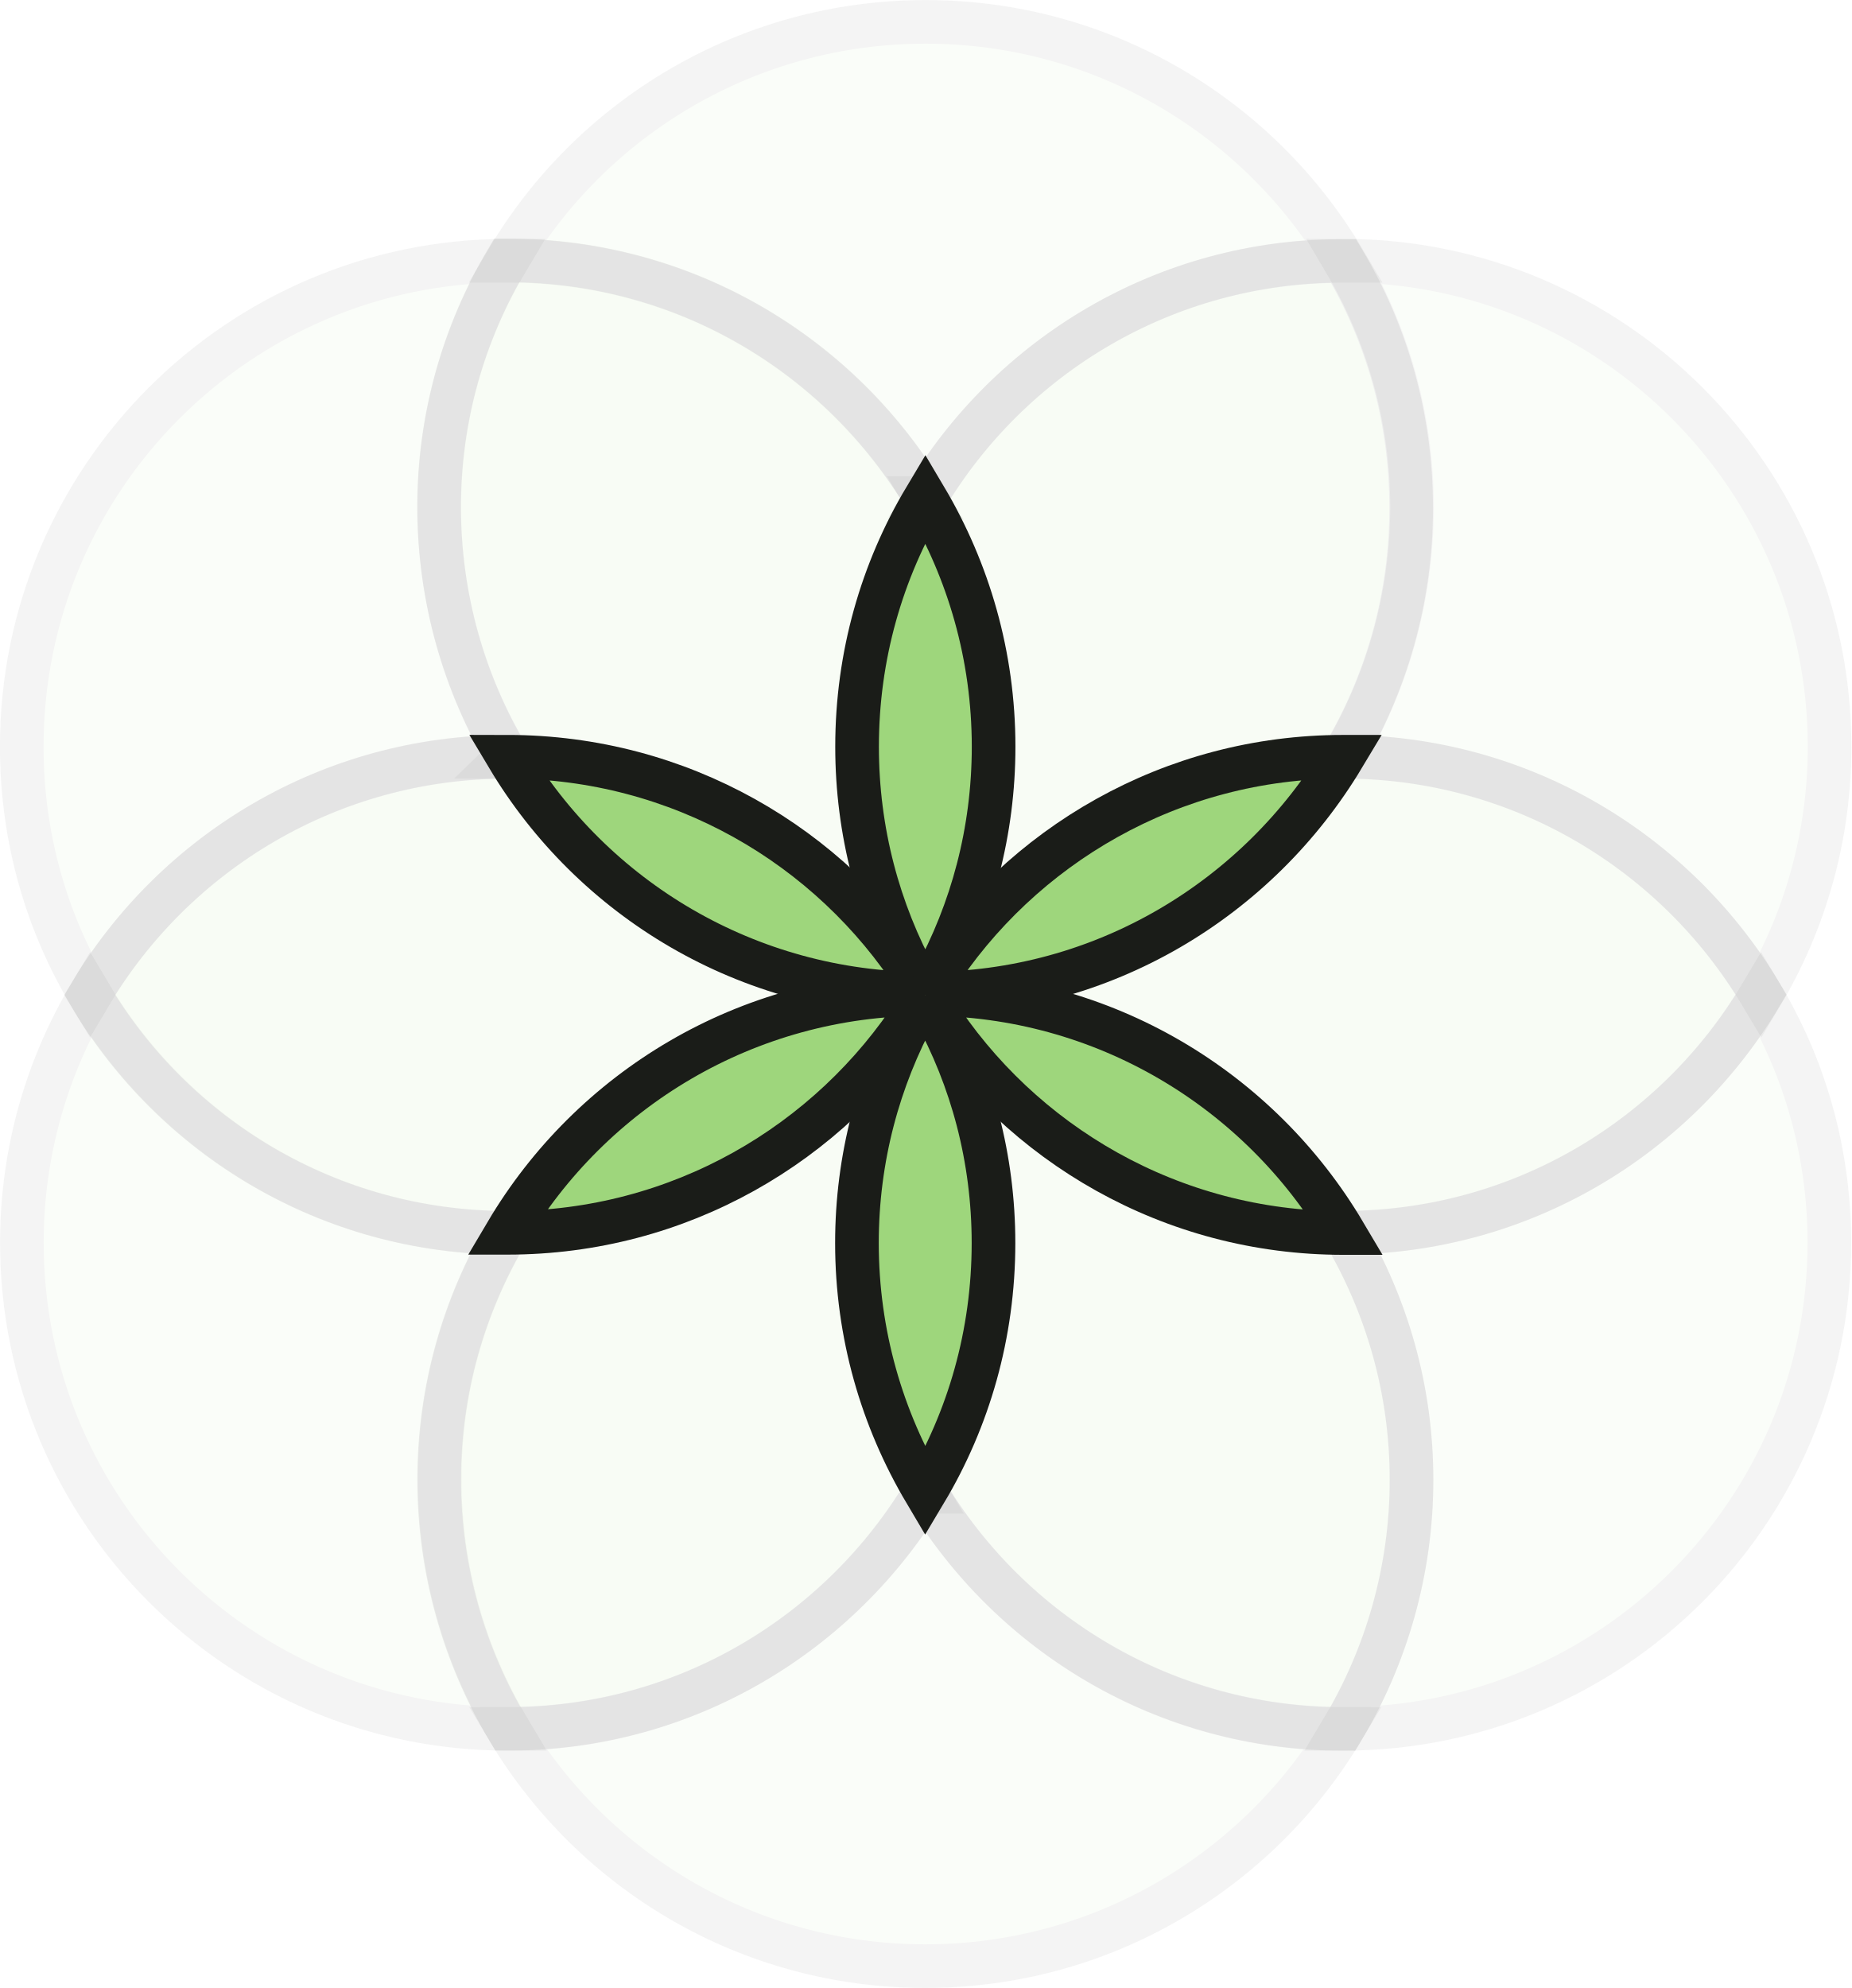
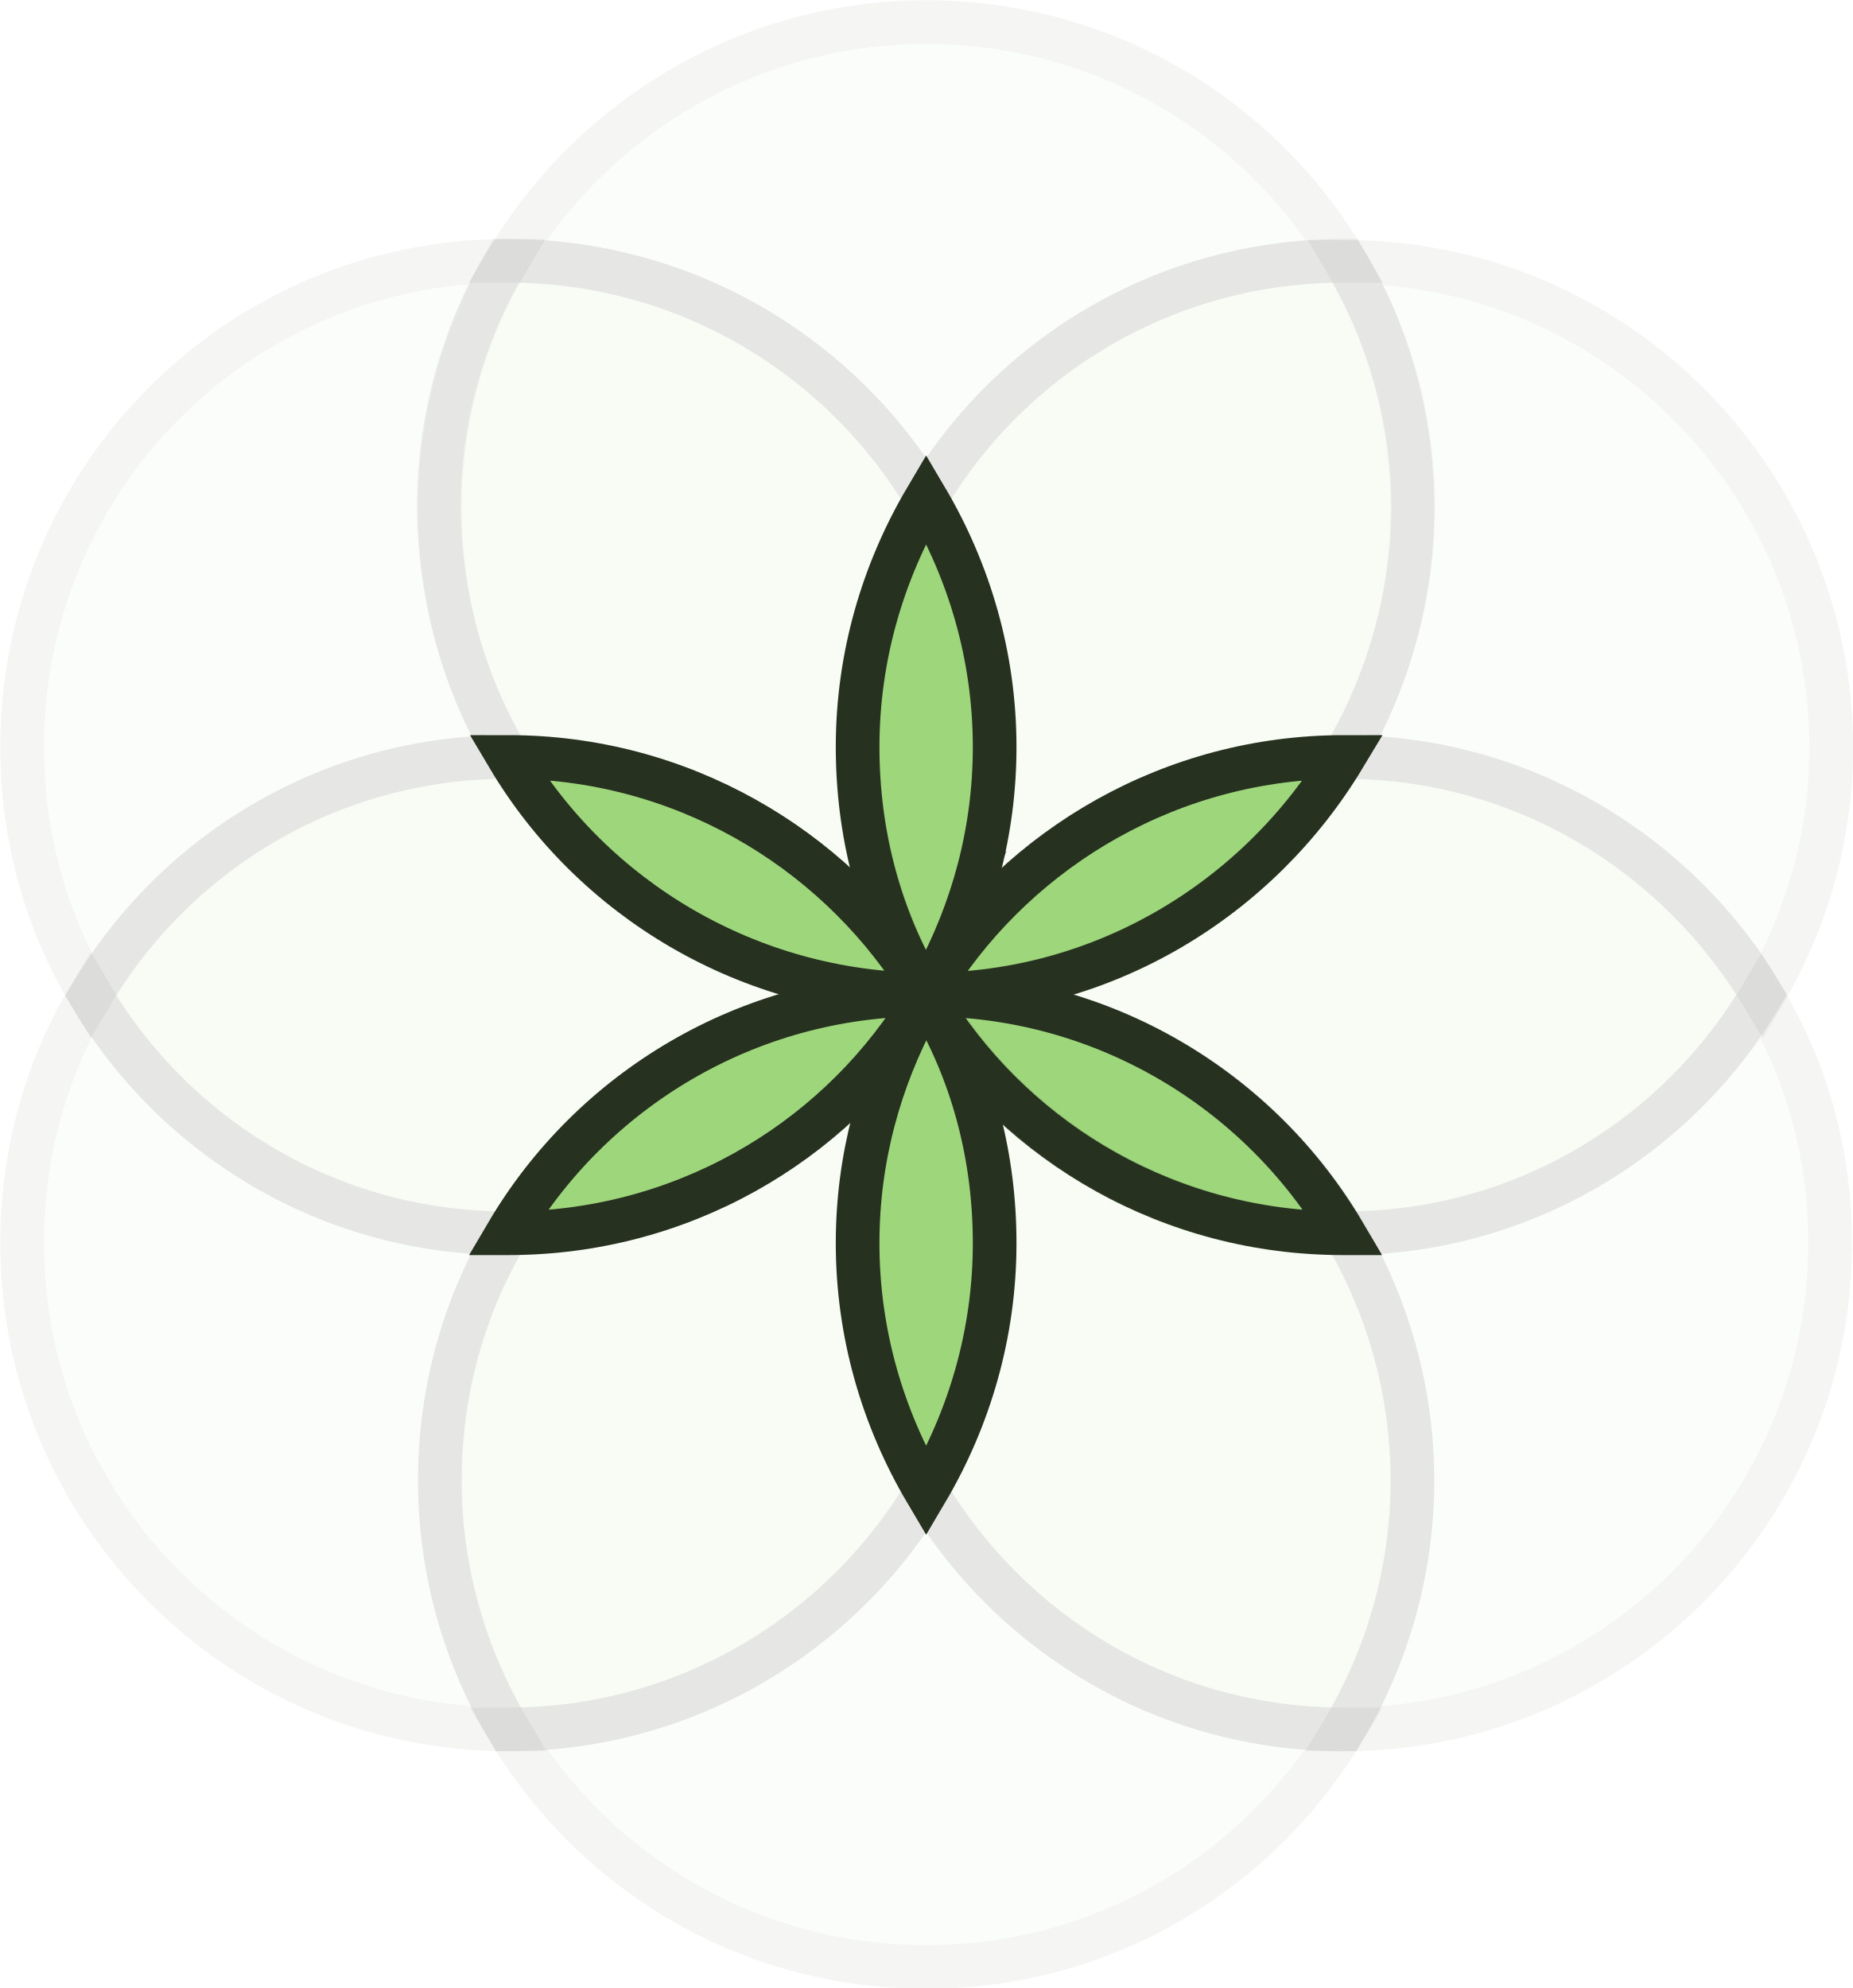
- <svg xmlns="http://www.w3.org/2000/svg" id="Layer_1" data-name="Layer 1" viewBox="0 0 167.58 179.95">
-   <defs>
-     <style>
-       .cls-1 {
-         opacity: .5;
-       }
- 
-       .cls-1, .cls-2 {
-         isolation: isolate;
-       }
- 
-       .cls-1, .cls-2, .cls-3 {
-         fill: #9ed67c;
-         stroke: #1a1c18;
-         stroke-miterlimit: 10;
-         stroke-width: 3.95px;
-       }
- 
-       .cls-2 {
-         opacity: .05;
-       }
- 
-       .cls-4 {
-         opacity: .15;
-       }
-     </style>
-   </defs>
-   <g id="Alternative_8" data-name="Alternative 8">
+ <svg xmlns="http://www.w3.org/2000/svg" version="1.1" id="Layer_1" x="0px" y="0px" viewBox="0 0 167.6 179.9" style="enable-background:new 0 0 167.6 179.9;" xml:space="preserve">
+   <style type="text/css">
+ 	.st0{opacity:5.000000e-02;fill:#9ED67C;stroke:#26311F;stroke-width:3.95;stroke-miterlimit:10;enable-background:new    ;}
+ 	.st1{fill:#9ED67C;stroke:#26311F;stroke-width:3.95;stroke-miterlimit:10;}
+ 	.st2{opacity:0.15;}
+ 	.st3{opacity:0.5;fill:#9ED67C;stroke:#26311F;stroke-width:3.95;stroke-miterlimit:10;enable-background:new    ;}
+ </style>
+   <g id="Alternative_8">
    <g>
-       <path class="cls-2" d="m83.76,45.08c7.68-12.88,21.73-21.48,37.82-21.48h.09C114.01,10.65,99.9,1.98,83.79,1.98s-30.24,8.67-37.89,21.62h.09c16.05,0,30.09,8.6,37.78,21.48Z" />
-       <path class="cls-2" d="m83.76,135.03c-7.68,12.86-21.73,21.48-37.79,21.48,7.68,12.86,21.73,21.46,37.79,21.46s30.12-8.62,37.79-21.46c-16.07,0-30.1-8.62-37.79-21.48Z" />
-       <path class="cls-2" d="m121.57,68.5h0c16.11,0,30.18,8.66,37.87,21.55,3.92-6.58,6.17-14.27,6.17-22.45,0-24.29-19.66-43.96-43.91-44,3.88,6.56,6.12,14.19,6.12,22.36-.03,8.25-2.31,15.96-6.24,22.54h0Z" />
-       <path class="cls-2" d="m45.94,68.5s.03,0,0,0c-3.92-6.6-6.18-14.32-6.18-22.54s2.23-15.83,6.12-22.36c-24.26.04-43.91,19.73-43.91,44,0,8.21,2.24,15.89,6.17,22.45,7.66-12.89,21.71-21.55,37.8-21.55h0Z" />
-       <path class="cls-3" d="m83.79,89.97s-.03,0,0,0c-.03,0,0,0,0,0h0Z" />
-       <path class="cls-3" d="m83.74,89.97h0s.02,0,0,0c.02,0,0,0,0,0Z" />
-       <path class="cls-3" d="m83.76,89.97s.03,0,0,0c.26-.42.54-.85.79-1.26,3.43-6.27,5.39-13.45,5.39-21.12,0-8.24-2.27-15.92-6.18-22.52-3.93,6.58-6.18,14.28-6.18,22.52,0,7.66,1.95,14.86,5.39,21.13.25.4.51.83.77,1.24-.02,0,0,0,0,0h0Z" />
-       <path class="cls-3" d="m83.76,89.97s-.02,0,0,0c-.03,0,0,.03,0,.03,0,0,.03-.03,0-.03.03,0,0,0,0,0Z" />
-       <path class="cls-2" d="m121.65,111.59c3.88,6.56,6.12,14.19,6.12,22.36s-2.27,15.96-6.21,22.54h.03c24.31,0,44-19.69,44-44,0-8.21-2.24-15.89-6.17-22.45-7.67,12.89-21.71,21.52-37.78,21.55h0Z" />
-       <path class="cls-3" d="m121.57,68.5c-15.51,0-29.16,8.06-36.98,20.19-.25.42-.48.84-.72,1.26,16.02,0,30.02-8.62,37.71-21.45h0Z" />
-       <path class="cls-3" d="m83.85,89.97s-.03.07-.04.09c.26.43.51.88.76,1.32,7.83,12.17,21.48,20.23,37.02,20.23h.09c-7.66-12.94-21.73-21.61-37.82-21.64Z" />
-       <path class="cls-3" d="m83.79,89.97h.07-.07Z" />
-       <path class="cls-3" d="m83.85,89.97c.25-.42.48-.84.72-1.26-.26.42-.54.84-.79,1.26h.07Z" />
-       <path class="cls-3" d="m83.76,89.99l.03.04s.03-.07.04-.09h-.07s0,.04,0,.04Z" />
-       <path class="cls-2" d="m45.89,111.59c-16.07-.03-30.09-8.67-37.74-21.55-3.92,6.58-6.17,14.27-6.17,22.45,0,24.31,19.69,44,44,44h.03c-3.93-6.6-6.21-14.32-6.21-22.54-.03-8.15,2.22-15.8,6.09-22.36h0Z" />
-       <g class="cls-4">
-         <path class="cls-1" d="m83.76,45.08c3.93,6.58,6.18,14.28,6.18,22.52,0,7.66-1.95,14.84-5.39,21.12,7.83-12.16,21.46-20.19,36.98-20.19,3.93-6.6,6.21-14.32,6.21-22.54s-2.23-15.83-6.12-22.36h-.09c-16.03-.03-30.08,8.57-37.76,21.45h0Z" />
-         <path class="cls-1" d="m45.97,68.5c15.51,0,29.16,8.06,37.01,20.2-3.43-6.27-5.39-13.47-5.39-21.13,0-8.24,2.27-15.92,6.18-22.52-7.68-12.88-21.73-21.48-37.82-21.48h-.09c-3.88,6.56-6.12,14.19-6.12,22.36.03,8.28,2.31,15.99,6.24,22.56Z" />
-         <path class="cls-1" d="m121.65,111.59h-.09c-15.54,0-29.19-8.06-37.02-20.23,3.43,6.27,5.41,13.47,5.41,21.13,0,8.24-2.27,15.92-6.18,22.52,7.68,12.86,21.73,21.48,37.79,21.48,3.93-6.6,6.21-14.32,6.21-22.54s-2.26-15.8-6.12-22.36h0Z" />
-         <path class="cls-1" d="m121.58,68.5s-.02,0,0,0c-7.68,12.84-21.71,21.42-37.73,21.46h0c16.1.03,30.17,8.69,37.82,21.62,16.07-.03,30.09-8.67,37.74-21.55-7.67-12.88-21.74-21.53-37.83-21.53h0Z" />
-         <path class="cls-1" d="m83.76,135.03c-3.93-6.58-6.18-14.28-6.18-22.52,0-7.66,1.95-14.84,5.39-21.12-7.83,12.16-21.48,20.19-37.01,20.19h-.09c-3.88,6.56-6.12,14.19-6.12,22.36s2.27,15.96,6.21,22.54c16.07.03,30.1-8.6,37.79-21.45h0Z" />
-         <path class="cls-1" d="m45.89,111.59c7.64-12.93,21.71-21.6,37.82-21.62h0c-16.02-.03-30.04-8.62-37.71-21.46h-.03c-16.1,0-30.18,8.66-37.85,21.55,7.64,12.88,21.68,21.51,37.76,21.53Z" />
+       <path class="st0" d="M83.8,45.1c7.7-12.9,21.7-21.5,37.8-21.5h0.1C114,10.6,99.9,2,83.8,2s-30.2,8.7-37.9,21.6H46    C62,23.6,76.1,32.2,83.8,45.1L83.8,45.1z" />
+       <path class="st0" d="M83.8,135C76.1,147.9,62,156.5,46,156.5c7.7,12.9,21.7,21.5,37.8,21.5s30.1-8.6,37.8-21.5    C105.5,156.5,91.5,147.9,83.8,135L83.8,135z" />
+       <path class="st0" d="M121.6,68.5L121.6,68.5c16.1,0,30.2,8.7,37.9,21.6c3.9-6.6,6.2-14.3,6.2-22.4c0-24.3-19.7-44-43.9-44    c3.9,6.6,6.1,14.2,6.1,22.4C127.8,54.2,125.5,61.9,121.6,68.5L121.6,68.5L121.6,68.5z" />
+       <path class="st0" d="M45.9,68.5C45.9,68.5,46,68.5,45.9,68.5C42,61.9,39.8,54.2,39.8,46s2.2-15.8,6.1-22.4    C21.6,23.6,2,43.3,2,67.6c0,8.2,2.2,15.9,6.2,22.5C15.8,77.2,29.8,68.5,45.9,68.5C45.9,68.5,45.9,68.5,45.9,68.5z" />
+       <path class="st1" d="M83.8,90C83.8,90,83.8,90,83.8,90C83.8,90,83.8,90,83.8,90L83.8,90z" />
+       <path class="st1" d="M83.7,90L83.7,90C83.7,90,83.8,90,83.7,90C83.8,90,83.7,90,83.7,90z" />
+       <path class="st1" d="M83.8,90C83.8,90,83.8,90,83.8,90c0.3-0.4,0.5-0.8,0.8-1.3c3.4-6.3,5.4-13.4,5.4-21.1    c0-8.2-2.3-15.9-6.2-22.5c-3.9,6.6-6.2,14.3-6.2,22.5c0,7.7,1.9,14.9,5.4,21.1C83.2,89.1,83.5,89.5,83.8,90    C83.7,90,83.7,90,83.8,90L83.8,90L83.8,90z" />
+       <path class="st1" d="M83.8,90C83.8,90,83.7,90,83.8,90C83.7,90,83.8,90,83.8,90C83.8,90,83.8,90,83.8,90C83.8,90,83.8,90,83.8,90z    " />
+       <path class="st0" d="M121.7,111.6c3.9,6.6,6.1,14.2,6.1,22.4s-2.3,16-6.2,22.5h0c24.3,0,44-19.7,44-44c0-8.2-2.2-15.9-6.2-22.4    C151.8,102.9,137.7,111.6,121.7,111.6L121.7,111.6L121.7,111.6z" />
+       <path class="st1" d="M121.6,68.5c-15.5,0-29.2,8.1-37,20.2c-0.2,0.4-0.5,0.8-0.7,1.3C99.9,90,113.9,81.3,121.6,68.5L121.6,68.5    L121.6,68.5z" />
+       <path class="st1" d="M83.8,90C83.8,90,83.8,90,83.8,90c0.2,0.5,0.5,1,0.7,1.4c7.8,12.2,21.5,20.2,37,20.2h0.1    C114,98.7,99.9,90,83.8,90L83.8,90z" />
+       <path class="st1" d="M83.8,90L83.8,90L83.8,90z" />
+       <path class="st1" d="M83.8,90c0.2-0.4,0.5-0.8,0.7-1.3C84.3,89.1,84,89.5,83.8,90L83.8,90z" />
+       <path class="st1" d="M83.8,90L83.8,90C83.8,90,83.8,90,83.8,90L83.8,90L83.8,90L83.8,90z" />
+       <path class="st0" d="M45.9,111.6c-16.1,0-30.1-8.7-37.7-21.6C4.2,96.6,2,104.3,2,112.5c0,24.3,19.7,44,44,44h0    c-3.9-6.6-6.2-14.3-6.2-22.5C39.8,125.8,42,118.1,45.9,111.6L45.9,111.6L45.9,111.6z" />
+       <g class="st2">
+         <path class="st3" d="M83.8,45.1c3.9,6.6,6.2,14.3,6.2,22.5c0,7.7-1.9,14.8-5.4,21.1c7.8-12.2,21.5-20.2,37-20.2     c3.9-6.6,6.2-14.3,6.2-22.5s-2.2-15.8-6.1-22.4h-0.1C105.5,23.6,91.4,32.2,83.8,45.1L83.8,45.1L83.8,45.1z" />
+         <path class="st3" d="M46,68.5c15.5,0,29.2,8.1,37,20.2c-3.4-6.3-5.4-13.5-5.4-21.1c0-8.2,2.3-15.9,6.2-22.5     C76.1,32.2,62,23.6,45.9,23.6h-0.1c-3.9,6.6-6.1,14.2-6.1,22.4C39.8,54.2,42,61.9,46,68.5L46,68.5z" />
+         <path class="st3" d="M121.7,111.6L121.7,111.6c-15.6,0-29.3-8.1-37.1-20.2c3.4,6.3,5.4,13.5,5.4,21.1c0,8.2-2.3,15.9-6.2,22.5     c7.7,12.9,21.7,21.5,37.8,21.5c3.9-6.6,6.2-14.3,6.2-22.5S125.5,118.1,121.7,111.6L121.7,111.6L121.7,111.6z" />
+         <path class="st3" d="M121.6,68.5C121.6,68.5,121.6,68.5,121.6,68.5C113.9,81.3,99.9,89.9,83.9,90l0,0c16.1,0,30.2,8.7,37.8,21.6     c16.1,0,30.1-8.7,37.7-21.6C151.7,77.2,137.7,68.5,121.6,68.5L121.6,68.5z" />
+         <path class="st3" d="M83.8,135c-3.9-6.6-6.2-14.3-6.2-22.5c0-7.7,1.9-14.8,5.4-21.1c-7.8,12.2-21.5,20.2-37,20.2h-0.1     c-3.9,6.6-6.1,14.2-6.1,22.4s2.3,16,6.2,22.5C62,156.5,76.1,147.9,83.8,135L83.8,135L83.8,135z" />
+         <path class="st3" d="M45.9,111.6C53.5,98.7,67.6,90,83.7,90l0,0c-16,0-30-8.6-37.7-21.5h0c-16.1,0-30.2,8.7-37.8,21.6     C15.8,102.9,29.8,111.6,45.9,111.6L45.9,111.6z" />
      </g>
-       <path class="cls-3" d="m45.97,68.5c7.66,12.84,21.68,21.42,37.71,21.46-.25-.42-.48-.84-.71-1.26-7.81-12.14-21.45-20.18-37-20.2Z" />
-       <path class="cls-3" d="m83.67,89.97c-16.1.03-30.17,8.69-37.82,21.62h.09c15.51,0,29.16-8.03,37.01-20.19.25-.47.51-.9.77-1.35,0-.02-.02-.06-.04-.09Z" />
-       <path class="cls-3" d="m83.74,89.97h-.07.07Z" />
-       <path class="cls-3" d="m82.96,88.72c.22.42.47.84.71,1.26h.07c-.25-.43-.51-.85-.78-1.26Z" />
-       <path class="cls-3" d="m83.76,89.99l-.03-.03h-.07s.03.07.04.09c.04-.02.06-.04.06-.06h0Z" />
-       <path class="cls-3" d="m82.96,91.4c-3.43,6.27-5.39,13.45-5.39,21.12,0,8.24,2.27,15.92,6.18,22.52,3.93-6.58,6.18-14.28,6.18-22.52,0-7.66-1.95-14.86-5.41-21.13-.26-.42-.54-.84-.79-1.26-.22.42-.48.85-.76,1.28h0Z" />
-       <path class="cls-3" d="m83.76,90.1c.26.42.51.85.79,1.26-.25-.43-.51-.88-.76-1.32-.02.04-.04.04-.04.06h0Z" />
-       <path class="cls-3" d="m83.74,90.05c-.26.43-.54.9-.77,1.35.29-.42.55-.85.79-1.3-.02-.02-.03-.02-.03-.04Z" />
-       <path class="cls-3" d="m83.74,90.05l.03.04s.03-.04.03-.04c0-.03-.03-.04-.03-.04,0,0-.03.03-.03.04Z" />
+       <path class="st1" d="M46,68.5C53.6,81.3,67.7,89.9,83.7,90c-0.2-0.4-0.5-0.8-0.7-1.3C75.2,76.6,61.5,68.5,46,68.5z" />
+       <path class="st1" d="M83.7,90c-16.1,0-30.2,8.7-37.8,21.6h0.1c15.5,0,29.2-8,37-20.2C83.2,90.9,83.5,90.5,83.7,90    C83.7,90,83.7,90,83.7,90L83.7,90z" />
+       <path class="st1" d="M83.7,90L83.7,90L83.7,90z" />
+       <path class="st1" d="M83,88.7c0.2,0.4,0.5,0.8,0.7,1.3h0.1C83.5,89.6,83.2,89.1,83,88.7z" />
+       <path class="st1" d="M83.8,90L83.8,90L83.8,90C83.7,90,83.7,90,83.8,90C83.7,90,83.8,90,83.8,90L83.8,90z" />
+       <path class="st1" d="M83,91.4c-3.4,6.3-5.4,13.4-5.4,21.1c0,8.2,2.3,15.9,6.2,22.5c3.9-6.6,6.2-14.3,6.2-22.5    c0-7.7-1.9-14.9-5.4-21.1c-0.3-0.4-0.5-0.8-0.8-1.3C83.5,90.6,83.2,91,83,91.4L83,91.4L83,91.4z" />
+       <path class="st1" d="M83.8,90.1c0.3,0.4,0.5,0.8,0.8,1.3C84.3,90.9,84,90.5,83.8,90.1C83.8,90.1,83.8,90.1,83.8,90.1L83.8,90.1    L83.8,90.1z" />
+       <path class="st1" d="M83.7,90.1c-0.3,0.4-0.5,0.9-0.8,1.3C83.3,91,83.5,90.6,83.7,90.1C83.7,90.1,83.7,90.1,83.7,90.1L83.7,90.1z" />
+       <path class="st1" d="M83.7,90.1L83.7,90.1L83.7,90.1C83.8,90,83.8,90,83.7,90.1C83.8,90,83.7,90,83.7,90.1z" />
    </g>
  </g>
</svg>
